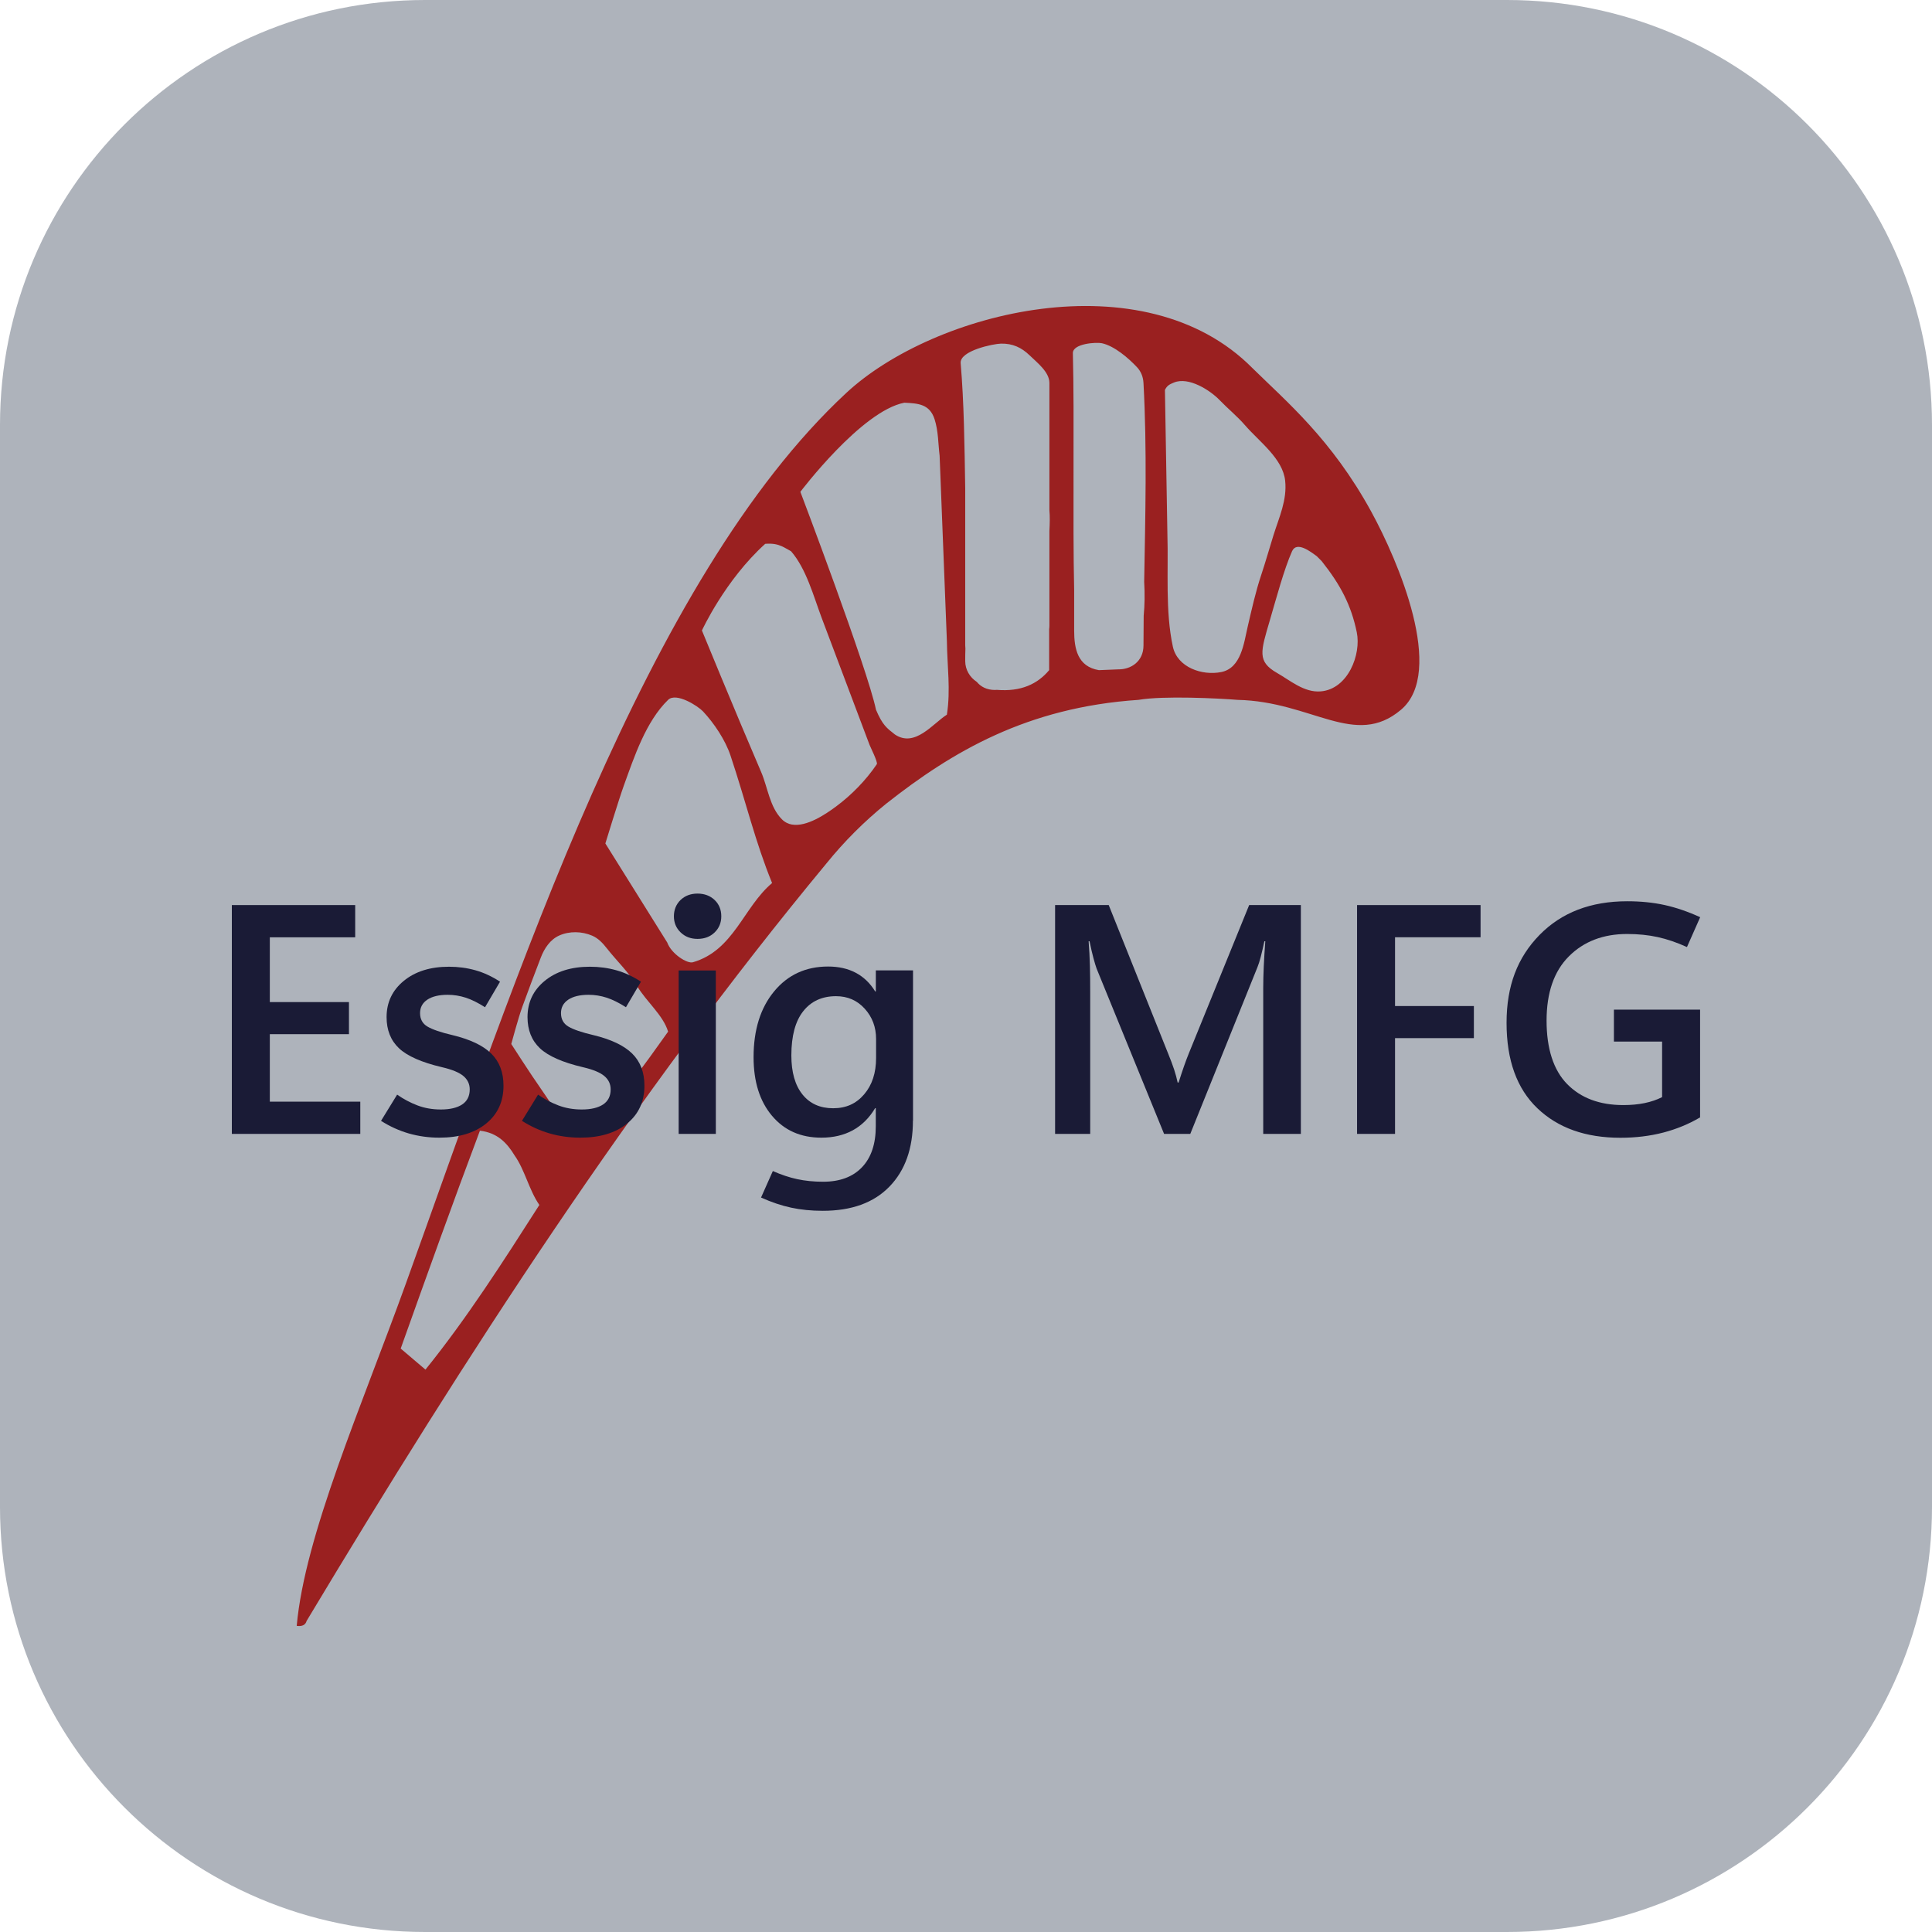
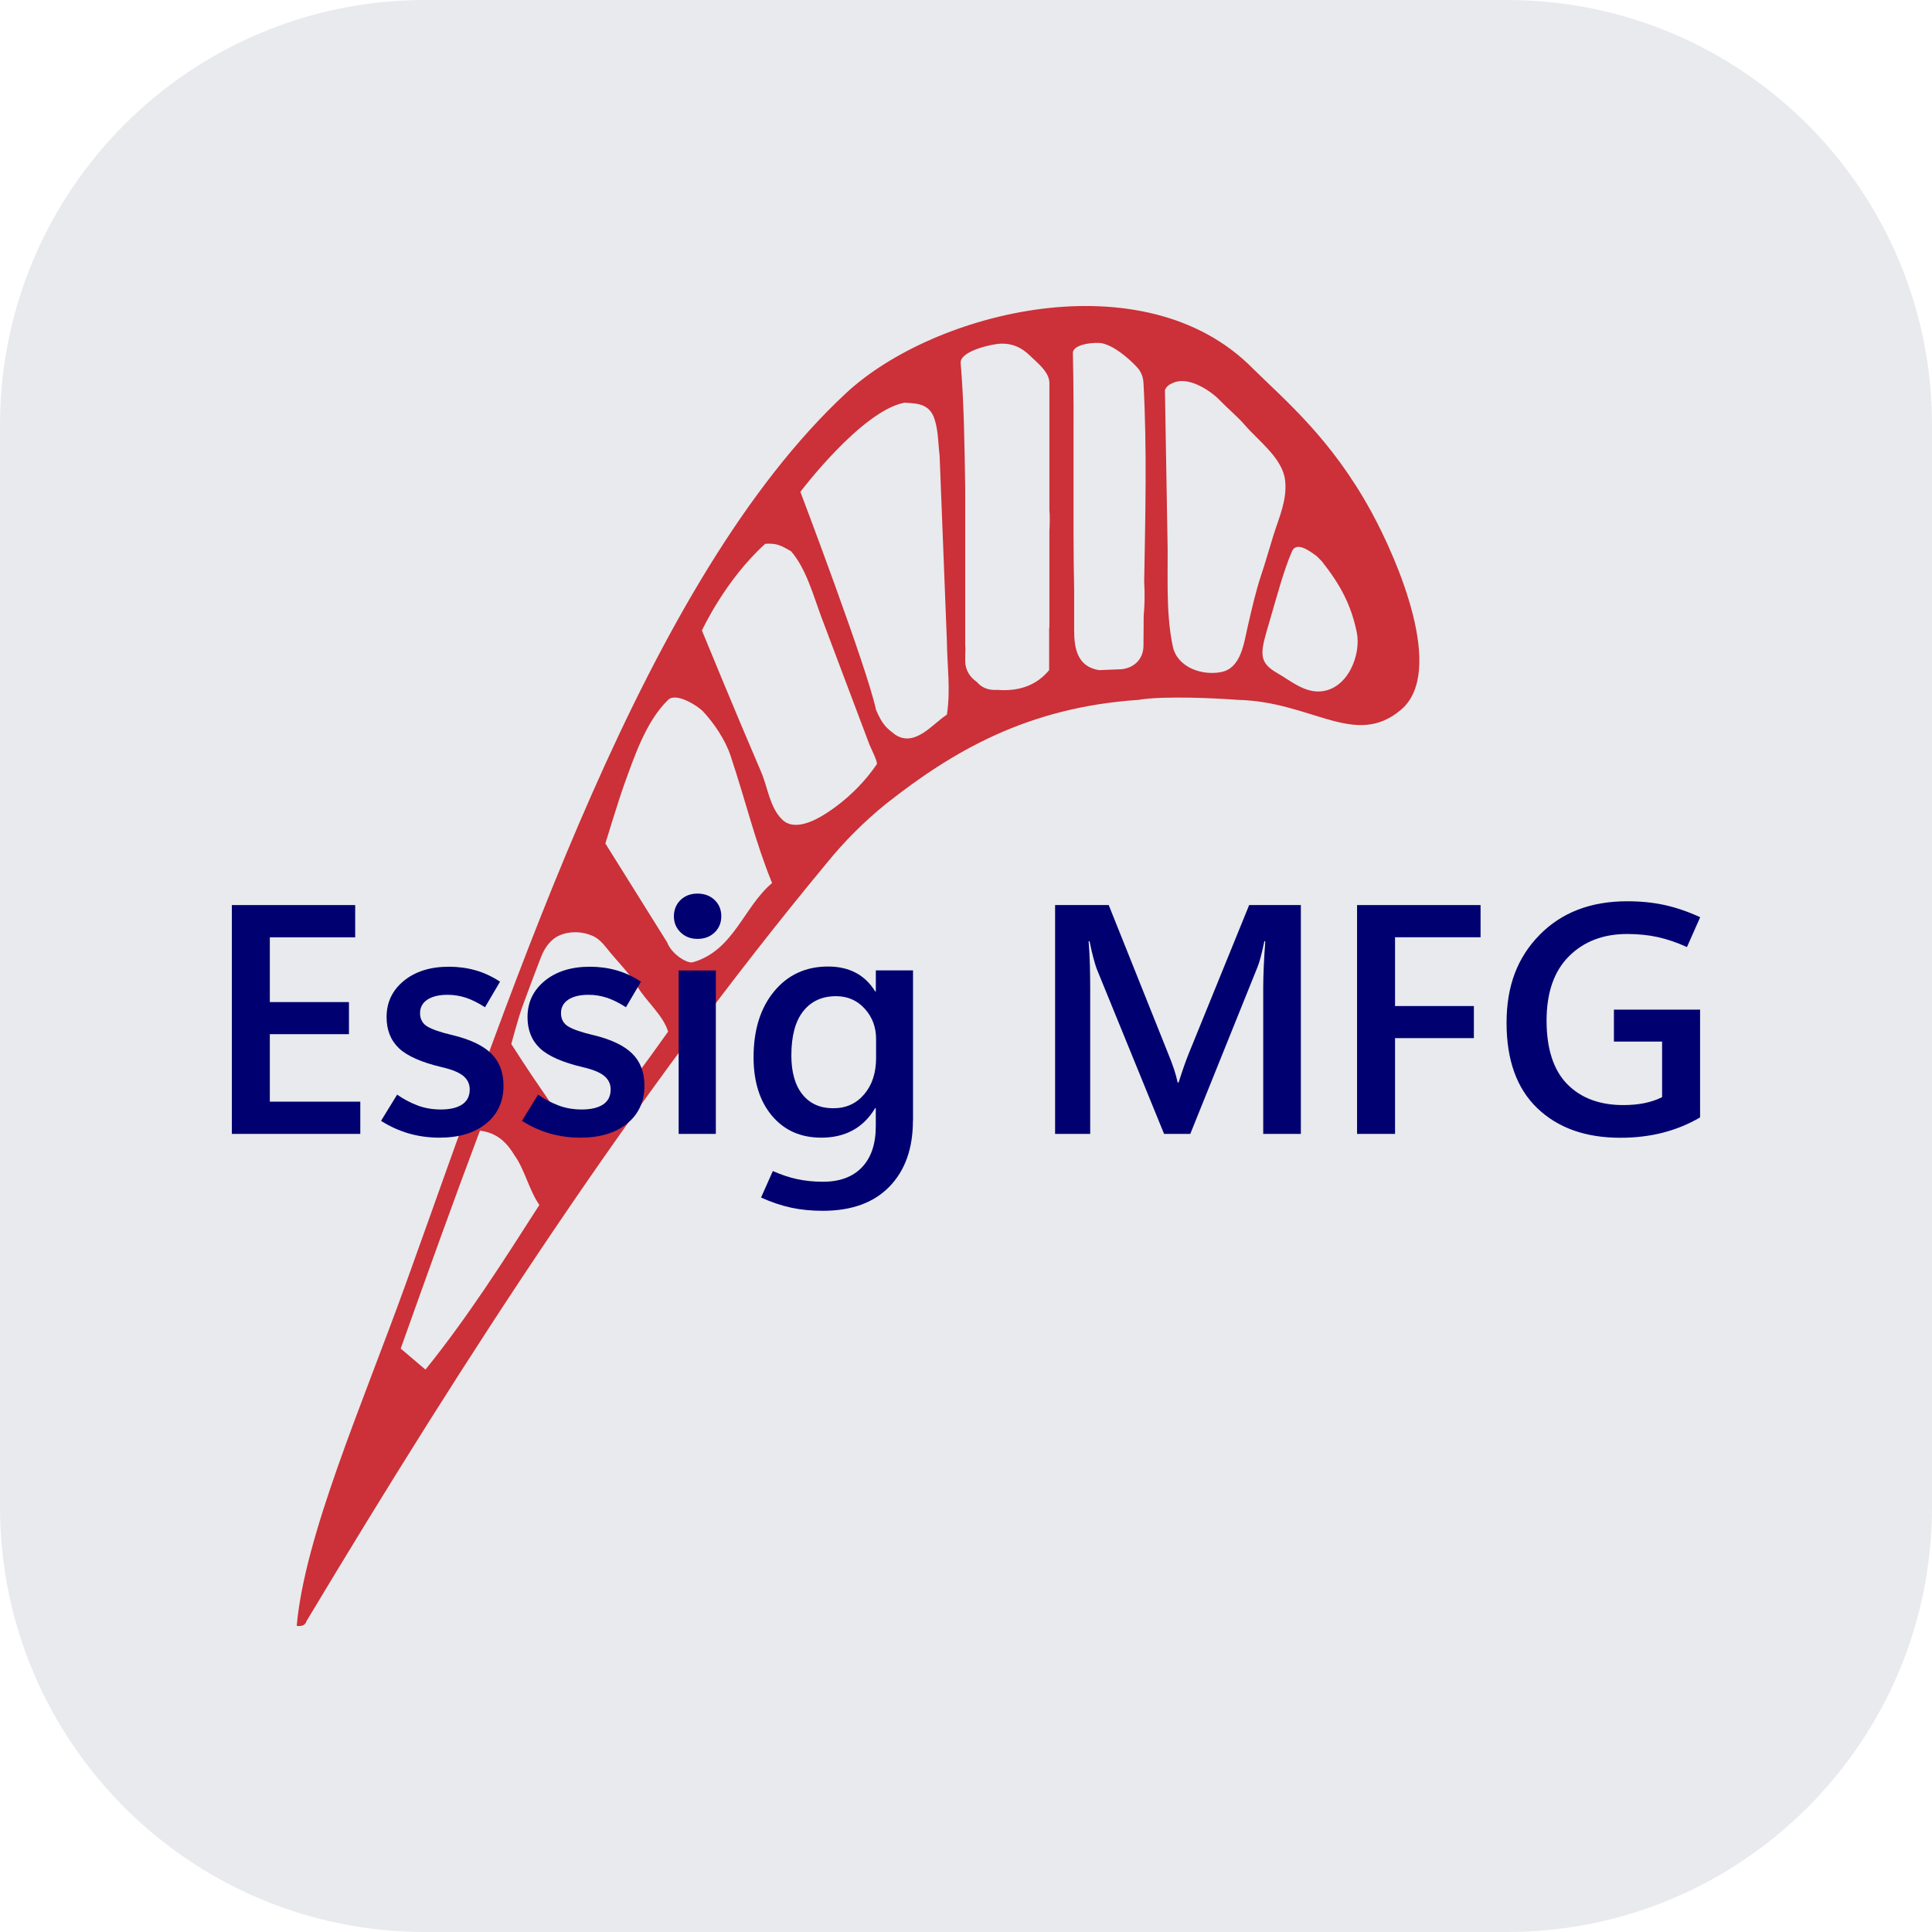
<svg xmlns="http://www.w3.org/2000/svg" viewBox="0 0 1000 1000">
  <defs>
-     <style>.cls-1{fill:#1a1b36}.cls-2{fill:#9a2020;fill-rule:evenodd}</style>
+     <style>.cls-1{fill:#000070}.cls-2{fill:#cc3038;fill-rule:evenodd}</style>
  </defs>
-   <rect width="1000" height="1000" rx="220" ry="220" fill="#aeb3bb" />
+   <rect width="1000" height="1000" rx="220" ry="220" fill="#e8eaed" />
  <g transform="translate(120 158.38) scale(2.5631)">
    <g id="logos">
      <g id="Essig-MFG-2026">
        <g id="Air_Foil" data-name="Air Foil">
          <path class="cls-2" d="M230.1,41.54c-8.02-14.66-17.19-22.29-24-29-21.91-22.13-64.28-11.44-82,5-40.57,37.64-66.66,118.06-89,180-8.91,24.7-20.37,50.76-22,69,1.16.16,1.78-.22,2-1,32.25-53.75,66.03-105.97,105-153,3.58-4.42,7.58-8.42,12-12,13.41-10.58,28.51-19.49,51-21,5-.87,16.19-.31,20,0,15.09.33,23.71,9.84,33,2,9.04-7.63-.61-30.15-6-40ZM34.1,210.54c5.26-14.74,10.53-29.47,16-44,3.57.43,5.49,2.51,7,5,2.07,2.92,2.9,6.95,5,10-7.41,11.59-14.58,22.81-23,33.25M72.1,165.54c-3.5,2.83-7.19-3.93-9.63-7.38-2.08-2.95-6.04-9.12-6.04-9.12,0,0,1.4-5.22,2.21-7.46,1.24-3.42,2.47-6.65,3.77-10.04.7-1.81,1.87-3.59,3.7-4.41,2.08-.93,4.58-.86,6.66.03,1.22.52,2.13,1.5,2.93,2.52,2.02,2.57,4.45,4.86,6.15,7.68,1.9,3.17,5.25,5.85,6.25,9.18-4.88,6.79-9.6,13.82-16,19ZM75.43,108.54s2.72-8.9,3.74-11.72c2.08-5.74,4.44-12.92,8.93-17.28,1.64-1.59,6.05,1.26,7.05,2.33,2.24,2.39,4.5,5.77,5.55,8.91,3.19,9.57,4.98,17.38,8.4,25.75-5.79,4.87-7.73,13.61-16,16-1.14.33-4.33-1.67-5.18-4M113.14,104.73c-.75-.13-1.45-.46-2.05-1.06-2.49-2.5-2.86-6.45-4.2-9.56-5.38-12.52-11.96-28.58-11.96-28.58,0,0,4.66-10.17,12.78-17.5,1.6-.13,2.53.13,3.38.5.4.17,1.84,1,1.84,1,3.08,3.54,4.55,9.11,6.17,13.42,1.93,5.11,3.85,10.22,5.78,15.33,1.3,3.46,2.61,6.91,3.91,10.37.15.4,1.71,3.5,1.46,3.88-2.19,3.23-5.07,6.19-8.19,8.51-2.17,1.62-5.99,4.18-8.93,3.68ZM144.4,67.7c.06,5.03.78,9.82,0,14.83-2.81,1.76-6.44,6.73-10.5,4-1.64-1.29-2.5-1.88-3.82-5-1.74-8.35-15.27-44-15.27-44,0,0,12.32-16.33,21-18,2.81.14,5.1.27,6.1,3.33.77,2.38.72,4.91,1.02,7.37M165.1,45.46v19.08c0,.25-.02.5-.05.73v8.27c-2.34,2.79-5.65,4.38-10.57,3.98-.13,0-.25.02-.38.02-1.65,0-2.87-.66-3.66-1.63-1.39-.9-2.34-2.45-2.34-4.2,0-.84,0-1.68.04-2.52-.02-.21-.04-.42-.04-.65v-31.7c-.14-8.63-.24-17.33-.92-25.3-.21-2.51,6.59-3.91,8.14-3.94,2.34-.05,4.13.77,5.79,2.37,1.51,1.47,3.99,3.35,3.99,5.57v25.7c.12,1.25.08,2.72,0,4.22ZM175.1,73.54c-4.33-.72-5-4.36-5-8v-8.17c-.32-14.16.07-35.1-.26-47.83-.05-1.96,4.72-2.27,5.86-2.02,2.53.55,5.38,3.01,7.1,4.85.73.78,1.23,1.84,1.3,3.18.73,13.38.37,26.76.14,40.15.14,2.36.11,4.7-.1,6.87-.02,1.99-.04,3.99-.04,5.98,0,3.25-2.55,4.86-5.07,4.83M188.43,16.95c.44-.89.92-1.12,1.81-1.49,2.99-1.24,7.33,1.57,9.23,3.54,1.67,1.74,3.56,3.26,5.15,5.1,2.86,3.3,7.62,6.71,8.09,11.19.41,3.9-1.21,7.35-2.35,10.97-.83,2.66-1.58,5.34-2.46,7.98-1.16,3.46-1.94,7.01-2.77,10.58-.75,3.23-1.3,8.29-5.31,9.1-3.89.79-8.88-.94-9.79-5.13-1.55-7.18-.88-15.27-1.1-22.59M220.1,51.54c3.83,4.83,5.94,8.89,7.07,14.34.93,4.45-1.75,11.52-7.31,11.95-3.32.26-6.12-2.2-8.78-3.72-4.08-2.33-3.3-4.35-1.48-10.58,1.33-4.53,2.87-10.33,4.5-14,.95-2.14,3.84.16,5,1" />
        </g>
        <g id="Essig_MFG" data-name="Essig MFG">
          <path class="cls-1" d="M25.94,167.19H0v-46.21h24.91v6.51H7.67v13.08h15.98v6.48H7.67v13.63h18.27v6.51Z" />
          <path class="cls-1" d="M30.13,164.55l3.25-5.29c1.29.9,2.66,1.63,4.11,2.18,1.45.55,3.02.82,4.72.82,1.85,0,3.28-.34,4.3-1.01,1.02-.68,1.53-1.69,1.53-3.05,0-1.07-.42-1.97-1.27-2.69s-2.29-1.32-4.33-1.79c-4.12-.97-7.02-2.25-8.69-3.83s-2.5-3.68-2.5-6.28c0-2.99,1.16-5.43,3.48-7.33,2.32-1.9,5.36-2.85,9.12-2.85,1.87,0,3.65.24,5.35.72,1.7.48,3.35,1.25,4.96,2.3l-3.03,5.16c-1.42-.9-2.72-1.55-3.9-1.93s-2.4-.58-3.64-.58c-1.76,0-3.13.33-4.11.98-.98.66-1.47,1.56-1.47,2.72,0,1.22.5,2.13,1.5,2.72,1,.59,2.68,1.17,5.04,1.72,3.57.86,6.18,2.1,7.83,3.72,1.65,1.62,2.48,3.79,2.48,6.49,0,3.2-1.17,5.75-3.5,7.65-2.33,1.9-5.48,2.85-9.46,2.85-2.15,0-4.21-.29-6.17-.85-1.96-.57-3.84-1.42-5.62-2.56Z" />
          <path class="cls-1" d="M58.59,164.55l3.25-5.29c1.29.9,2.66,1.63,4.11,2.18,1.45.55,3.02.82,4.72.82,1.85,0,3.28-.34,4.3-1.01,1.02-.68,1.53-1.69,1.53-3.05,0-1.07-.42-1.97-1.27-2.69s-2.29-1.32-4.33-1.79c-4.12-.97-7.02-2.25-8.69-3.83s-2.5-3.68-2.5-6.28c0-2.99,1.16-5.43,3.48-7.33,2.32-1.9,5.36-2.85,9.12-2.85,1.87,0,3.65.24,5.35.72,1.7.48,3.35,1.25,4.96,2.3l-3.03,5.16c-1.42-.9-2.72-1.55-3.9-1.93s-2.4-.58-3.64-.58c-1.76,0-3.13.33-4.11.98-.98.66-1.47,1.56-1.47,2.72,0,1.22.5,2.13,1.5,2.72,1,.59,2.68,1.17,5.04,1.72,3.57.86,6.18,2.1,7.83,3.72,1.65,1.62,2.48,3.79,2.48,6.49,0,3.2-1.17,5.75-3.5,7.65-2.33,1.9-5.48,2.85-9.46,2.85-2.15,0-4.21-.29-6.17-.85-1.96-.57-3.84-1.42-5.62-2.56Z" />
          <path class="cls-1" d="M94.04,127.81c-1.38,0-2.51-.44-3.42-1.32s-1.35-1.97-1.35-3.25.45-2.43,1.35-3.29,2.04-1.29,3.42-1.29,2.55.43,3.45,1.29,1.35,1.96,1.35,3.29-.45,2.4-1.35,3.27c-.9.87-2.05,1.3-3.45,1.3ZM97.74,167.19h-7.51v-33h7.51v33Z" />
          <path class="cls-1" d="M137.54,164.51c0,5.63-1.58,10.07-4.75,13.33-3.17,3.26-7.65,4.88-13.45,4.88-2.3,0-4.43-.21-6.38-.63-1.96-.42-3.99-1.1-6.09-2.05l2.38-5.35c1.7.75,3.34,1.3,4.93,1.64s3.33.52,5.22.52c3.37,0,5.99-.97,7.85-2.92,1.86-1.95,2.79-4.71,2.79-8.3v-3.64h-.13c-1.2,2-2.71,3.49-4.53,4.48s-3.93,1.48-6.33,1.48c-4.17,0-7.49-1.47-9.97-4.42-2.48-2.94-3.72-6.89-3.72-11.83,0-5.5,1.38-9.93,4.14-13.28,2.76-3.35,6.4-5.03,10.91-5.03,2.13,0,3.99.42,5.58,1.26s2.9,2.09,3.93,3.77h.13v-4.25h7.51v30.33ZM130.1,151.85v-3.83c0-2.38-.76-4.42-2.29-6.11s-3.46-2.53-5.8-2.53c-2.81,0-5.02,1.01-6.62,3.03s-2.4,5-2.4,8.93c0,3.39.75,6.02,2.24,7.88,1.49,1.86,3.56,2.79,6.2,2.79s4.67-.94,6.27-2.82,2.4-4.32,2.4-7.33Z" />
          <path class="cls-1" d="M215.89,167.19h-7.61v-29.49c0-1.33.04-2.79.11-4.37.07-1.58.18-3.26.31-5.04h-.19c-.26,1.22-.5,2.27-.73,3.14-.22.87-.45,1.56-.66,2.08l-13.57,33.68h-5.29l-13.63-33.39c-.17-.47-.38-1.17-.63-2.09s-.51-2.06-.79-3.42h-.19c.13,1.55.21,3.19.26,4.92s.06,3.55.06,5.46v28.52h-7.09v-46.21h10.83l12.02,30.04c.47,1.14.86,2.19,1.18,3.14.31.96.55,1.84.72,2.66h.19c.39-1.22.75-2.33,1.1-3.32s.67-1.85.97-2.58l12.18-29.94h10.44v46.21Z" />
          <path class="cls-1" d="M252.17,127.48h-17.27v13.89h15.92v6.48h-15.92v19.34h-7.67v-46.21h24.94v6.51Z" />
          <path class="cls-1" d="M296.48,163.87c-2.26,1.33-4.73,2.35-7.41,3.05-2.69.7-5.58,1.05-8.67,1.05-7.03,0-12.61-1.99-16.76-5.96s-6.22-9.72-6.22-17.24,2.22-13.22,6.66-17.76c4.44-4.53,10.34-6.8,17.71-6.8,2.71,0,5.22.25,7.54.76s4.72,1.33,7.19,2.46l-2.67,6.03c-2.02-.92-3.98-1.59-5.88-2.01-1.9-.42-3.97-.63-6.2-.63-4.83,0-8.75,1.5-11.76,4.51s-4.51,7.34-4.51,12.99,1.39,9.99,4.16,12.81,6.55,4.24,11.34,4.24c1.55,0,2.98-.13,4.29-.4,1.31-.27,2.49-.67,3.54-1.21v-11.21h-9.73v-6.45h17.4v21.79Z" />
        </g>
      </g>
    </g>
  </g>
</svg>
